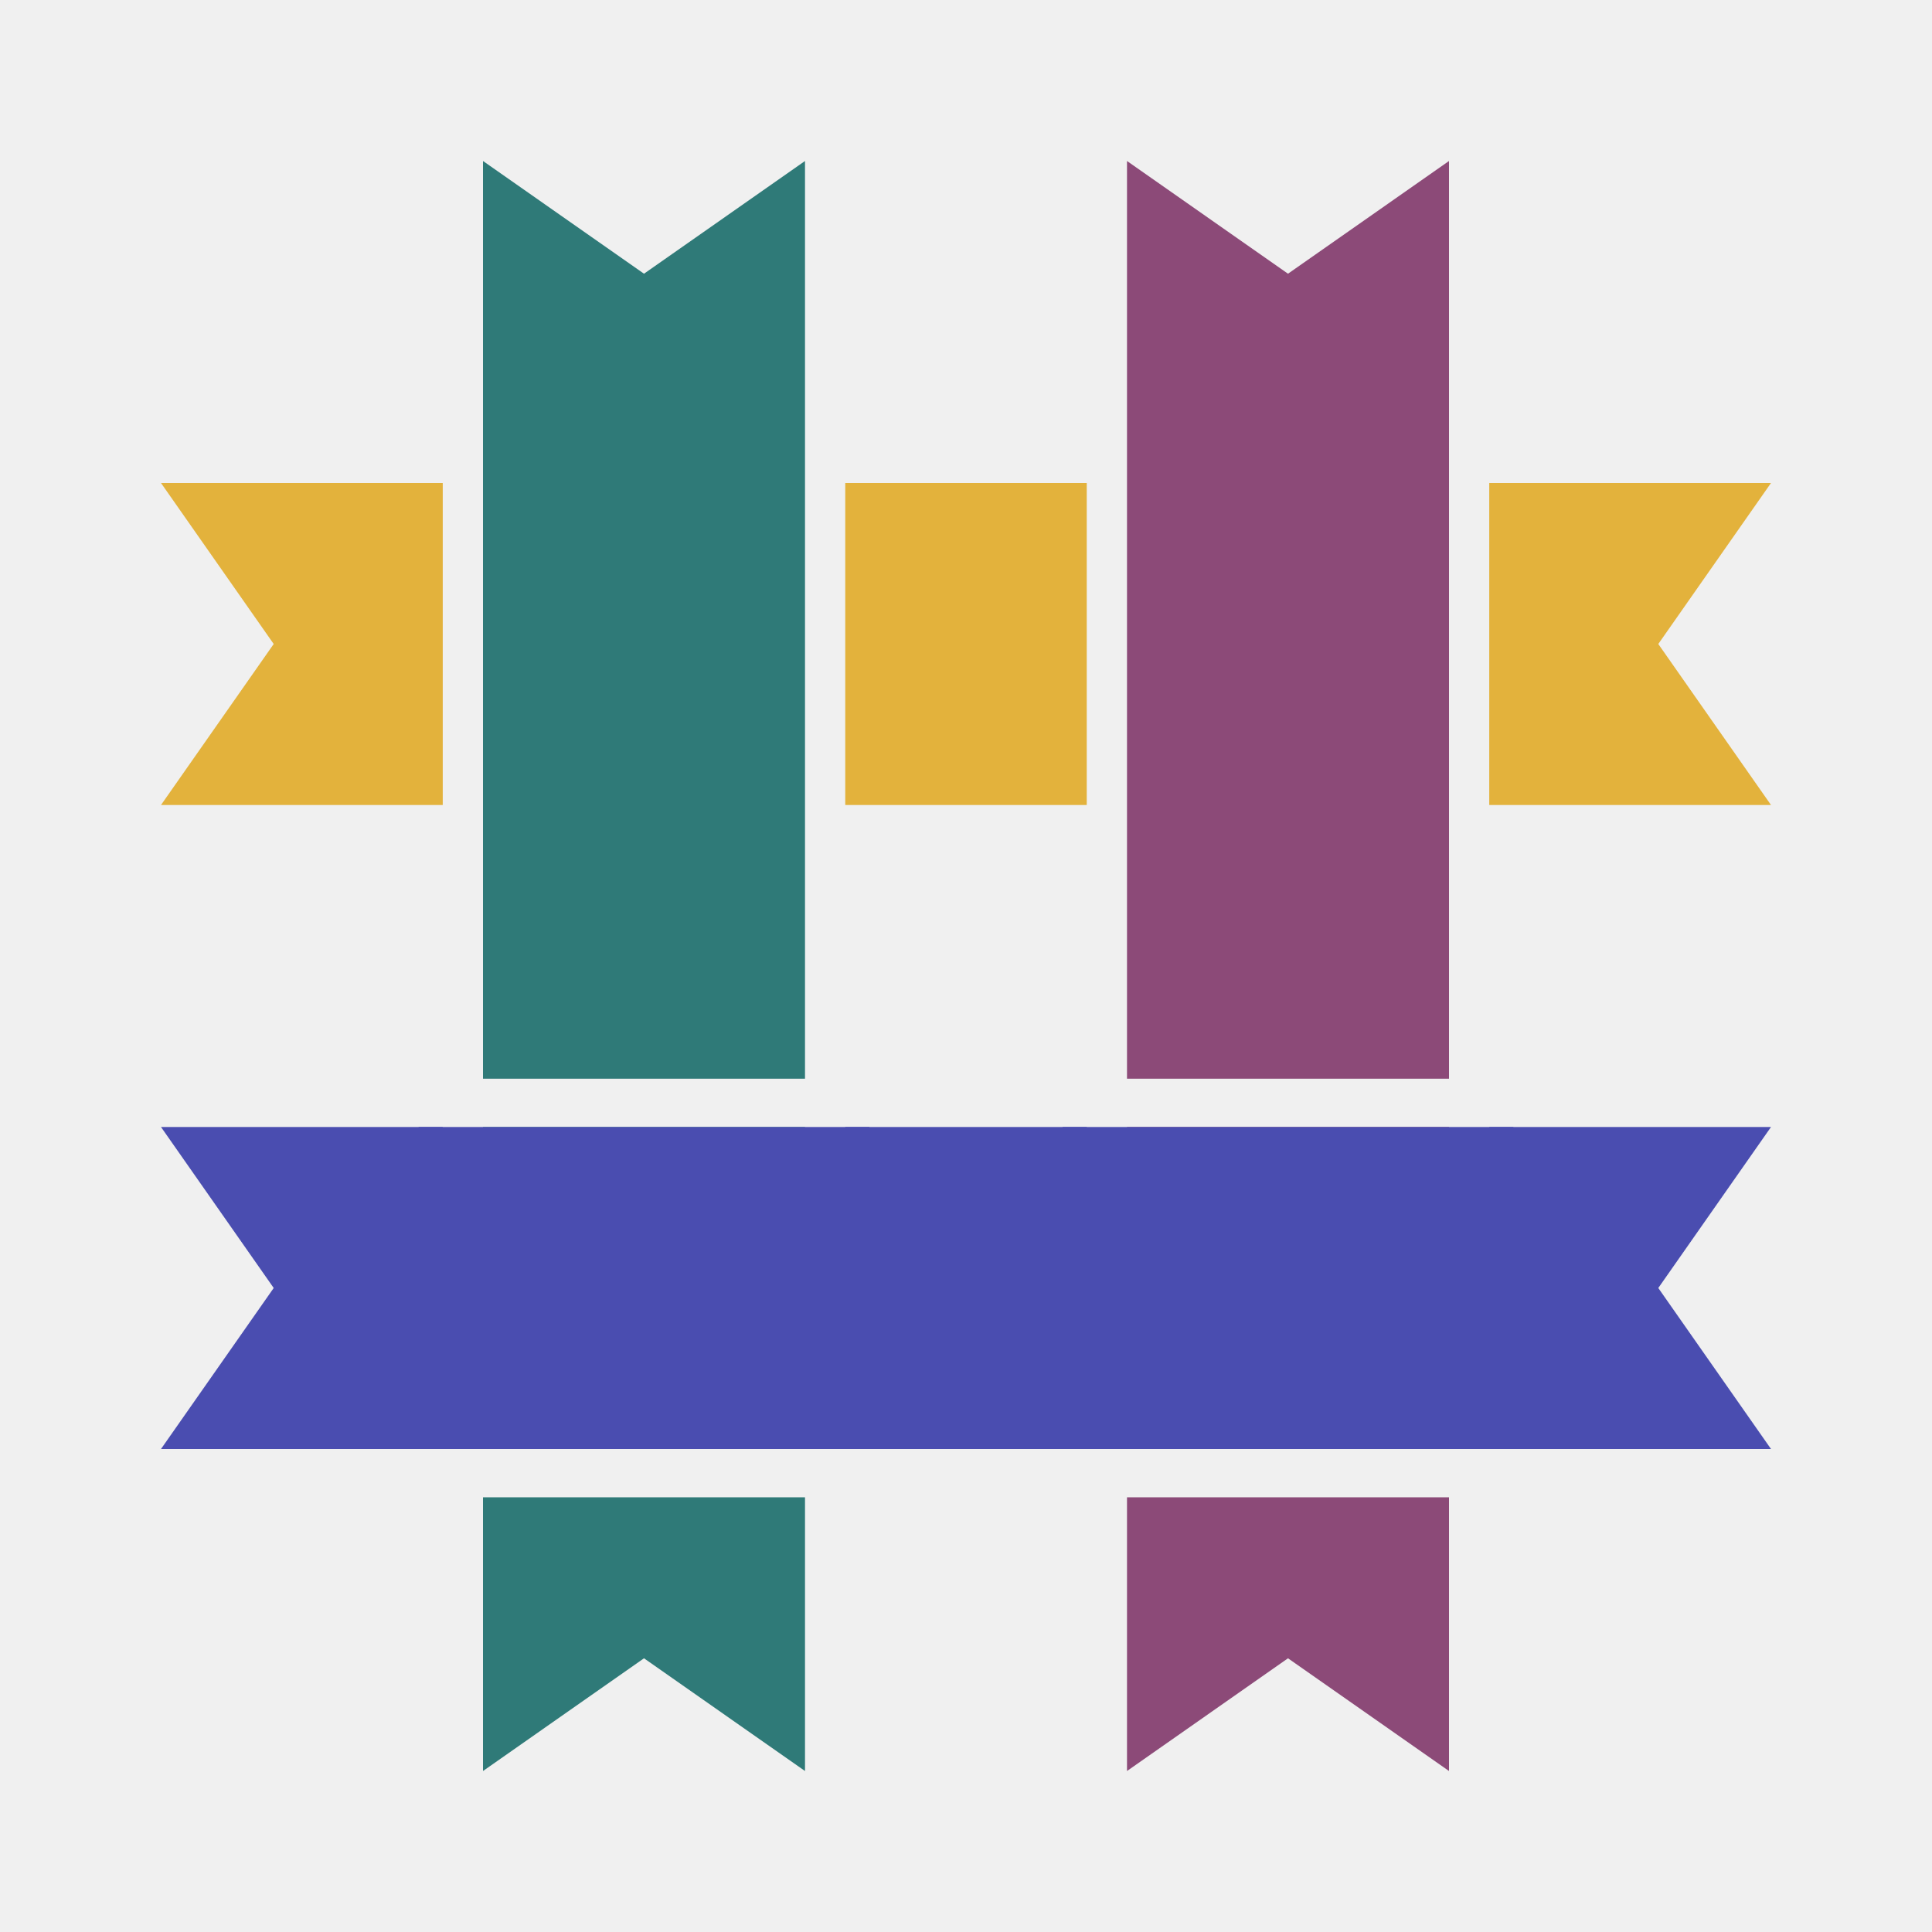
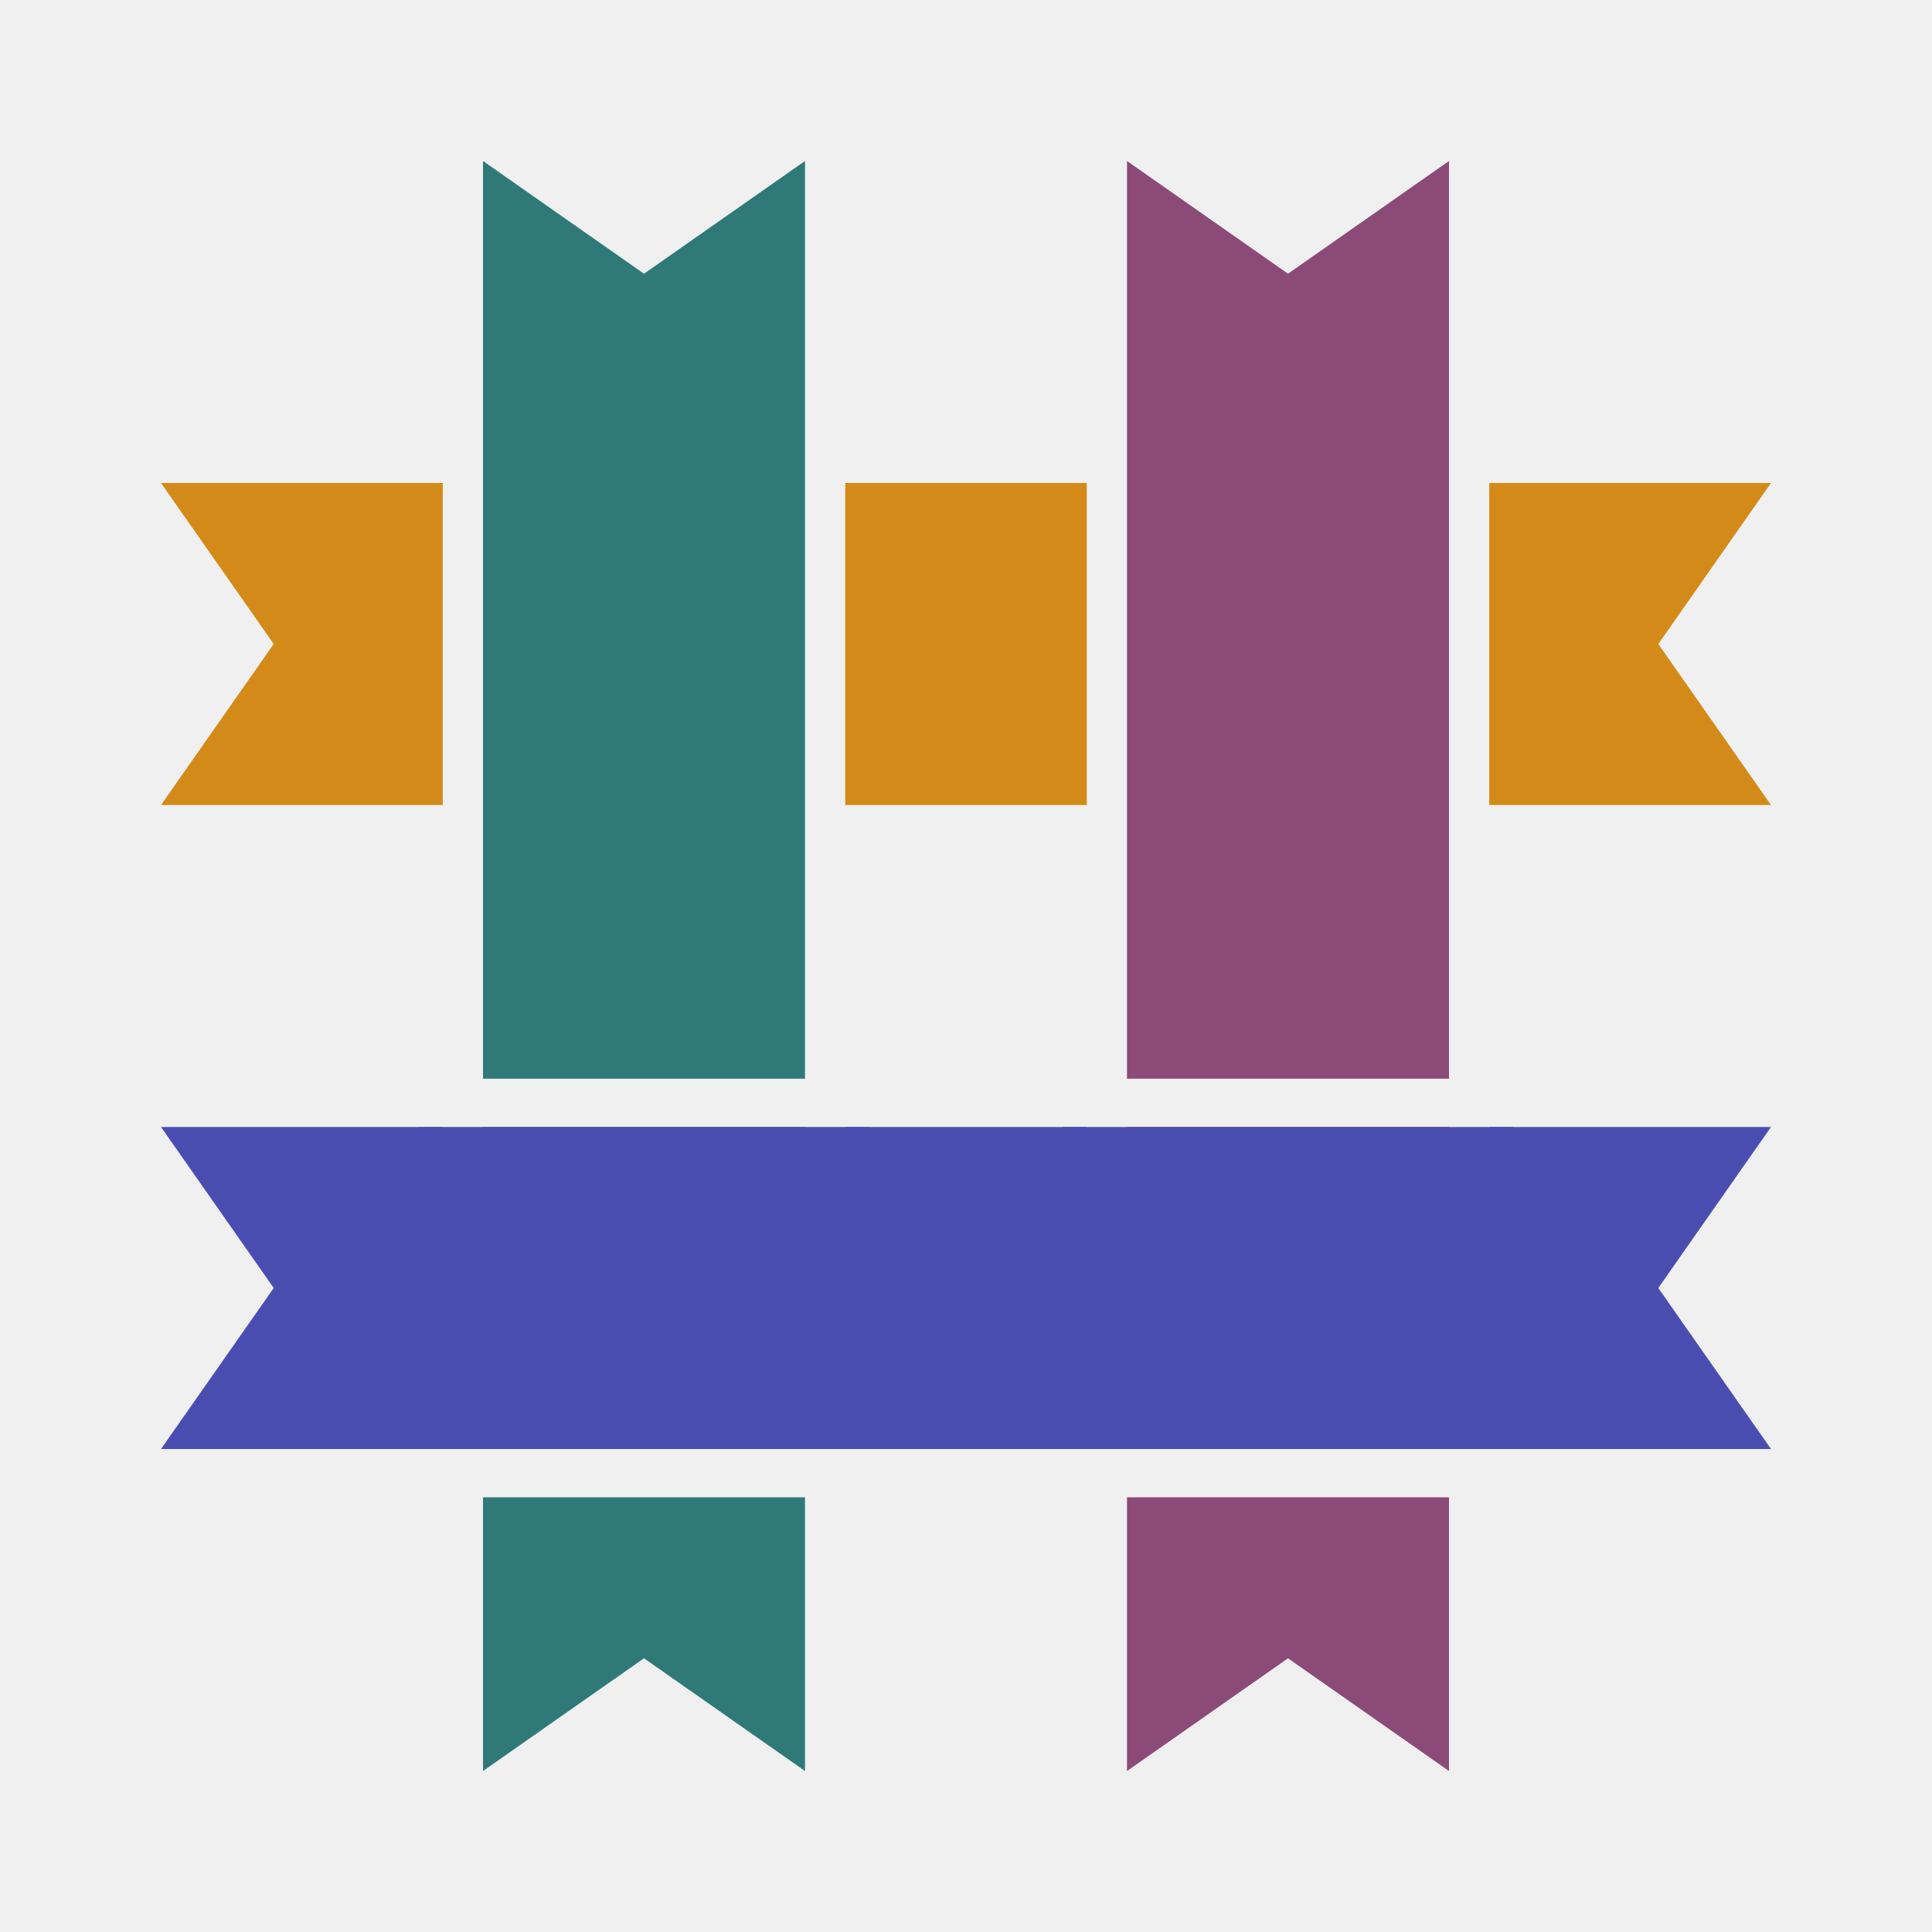
<svg xmlns="http://www.w3.org/2000/svg" viewBox="0 0 120 120" width="120" height="120" role="img" aria-label="LessonWeave">
  <g transform="translate(0 0) scale(1)">
    <defs>
      <mask id="lw-mark-color-under" maskUnits="userSpaceOnUse" x="0" y="0" width="120" height="120">
        <rect width="120" height="120" fill="#fff" />
        <path d="M30 10L40 17L50 10V110L40 103L30 110Z" fill="#000" stroke="#000" stroke-width="5" stroke-linejoin="round" />
        <path d="M70 10L80 17L90 10V110L80 103L70 110Z" fill="#000" stroke="#000" stroke-width="5" stroke-linejoin="round" />
      </mask>
      <mask id="lw-mark-color-verticals" maskUnits="userSpaceOnUse" x="0" y="0" width="120" height="120">
        <rect width="120" height="120" fill="#fff" />
        <path d="M28 68.5H52M28 91.5H52M68 68.5H92M68 91.5H92" stroke="#000" stroke-width="3" />
      </mask>
    </defs>
    <g mask="url(#lw-mark-color-under)">
-       <path d="M10 30H110L103 40L110 50H10L17 40Z" fill="#E3B23C" />
+       <path d="M10 30H110L103 40L110 50H10L17 40Z" fill="#D48A19" />
      <path d="M10 70H110L103 80L110 90H10L17 80Z" fill="#4A4DB0" />
    </g>
    <g mask="url(#lw-mark-color-verticals)">
      <path d="M30 10L40 17L50 10V110L40 103L30 110Z" fill="#2F7A78" />
      <path d="M70 10L80 17L90 10V110L80 103L70 110Z" fill="#8C4A78" />
    </g>
    <rect x="26" y="70" width="28" height="20" fill="#4A4DB0" />
    <rect x="66" y="70" width="28" height="20" fill="#4A4DB0" />
  </g>
</svg>
